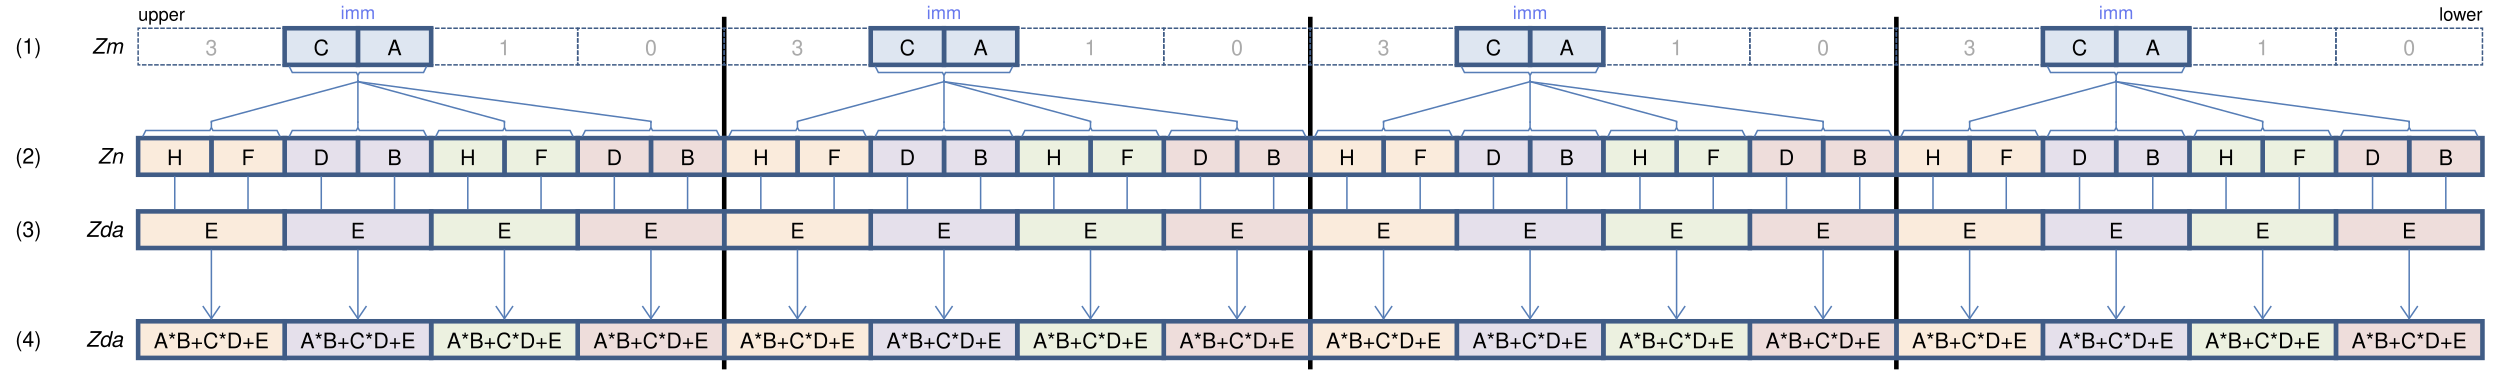
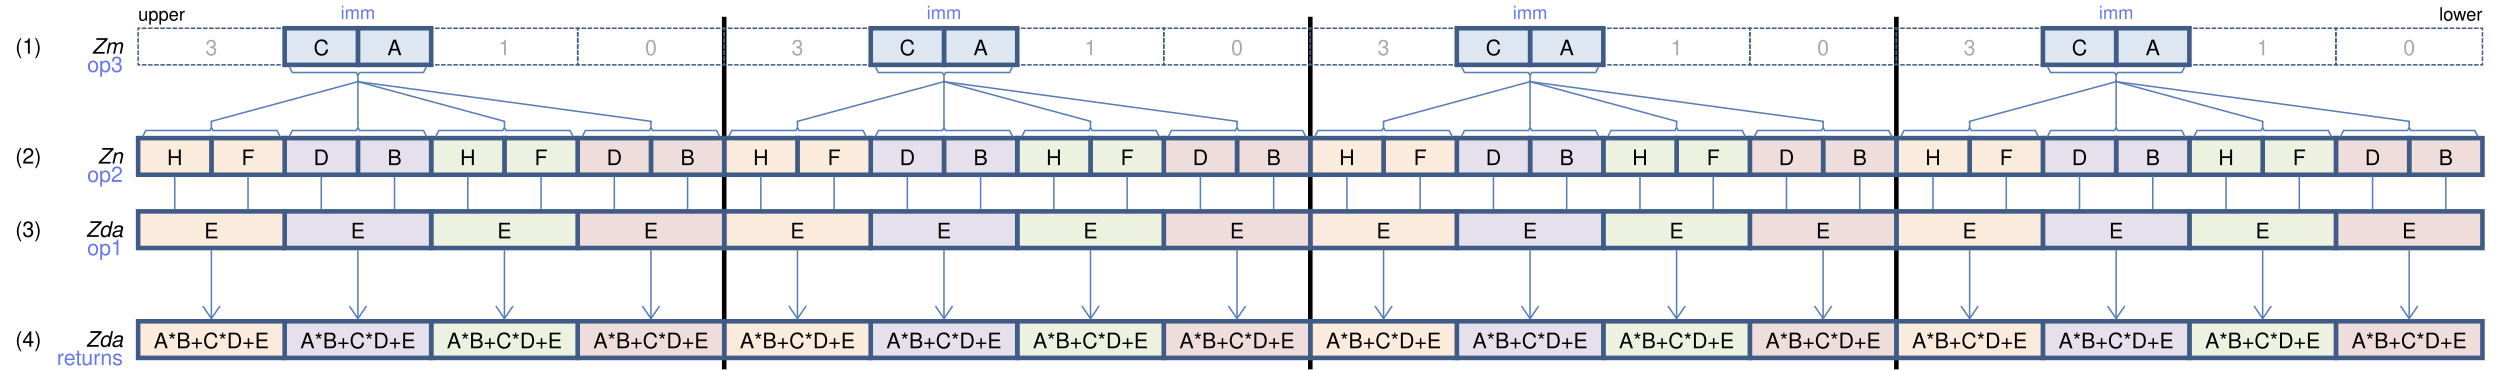
<svg xmlns="http://www.w3.org/2000/svg" viewBox="0 0 1638 243">
  <style>
.label { font: 14px Helvetica; dominant-baseline: middle; text-anchor: middle; }
.title-left { font: 12px Helvetica; dominant-baseline: middle; }
.title-right { font: 12px Helvetica; dominant-baseline: middle; text-anchor: end; }
.title-intrinsic { font: 12px Helvetica; dominant-baseline: middle; text-anchor: middle; fill: #6778ED; }
.title { font: 12px Helvetica; dominant-baseline: middle; text-anchor: middle; }
.title-unused { font: 12px Helvetica; dominant-baseline: middle; text-anchor: middle; fill: #AAA; }
.register-name { font: 14px Helvetica; dominant-baseline: middle; text-anchor: end; font-style: italic; }
.memory-name { font: 14px Helvetica; dominant-baseline: middle; text-anchor: end; }
.register-number { font: 14px Helvetica; dominant-baseline: middle; text-anchor: start; }
.intrinsic-name { font: 14px Helvetica; dominant-baseline: middle; text-anchor: end; fill: #6778ED; }
.intrinsic-color { fill: #6778ED; }
.small-label { font: 12px Helvetica; dominant-baseline: middle; text-anchor: middle; }
.label-10px { font: 10px Helvetica; dominant-baseline: middle; text-anchor: middle; }
.smaller-label { font: 9px Helvetica; dominant-baseline: middle; text-anchor: middle; }
.label-6px { font: 6px Helvetica; dominant-baseline: middle; text-anchor: middle; }
.label-7px { font: 7px Helvetica; dominant-baseline: middle; text-anchor: middle; }
.unused { fill: #AAA; }
.dim { fill: #888; }
</style>
  <defs>
    <marker id="arrowhead" markerWidth="10.75" markerHeight="24.5" refX="9.0" refY="6.125" orient="auto">
      <polyline points="0.5 0.5, 8.75 6.125, 0.5 11.75" stroke="#567DB6" stroke-width="1" fill="none" />
    </marker>
  </defs>
  <line stroke="#000" stroke-width="3" x1="474.5" x2="474.5" y1="11" y2="242" />
  <line stroke="#000" stroke-width="3" x1="858.5" x2="858.5" y1="11" y2="242" />
  <line stroke="#000" stroke-width="3" x1="1242.5" x2="1242.5" y1="11" y2="242" />
  <text class="title-left" x="90.5" y="9.5">upper</text>
  <text class="title-right" x="1626.5" y="9.5">lower</text>
  <text class="title-intrinsic" x="1386.5" y="8.5">imm</text>
  <text class="title-intrinsic" x="1002.5" y="8.5">imm</text>
  <text class="title-intrinsic" x="618.5" y="8.5">imm</text>
  <text class="title-intrinsic" x="234.5" y="8.5">imm</text>
  <rect fill="none" height="24" stroke="#405C86" stroke-dasharray="3 1" stroke-dashoffset="1.5" stroke-width="1" width="96" x="1530.5" y="18.5" />
  <text class="label unused" x="1578.5" y="31.5">0</text>
  <rect fill="none" height="24" stroke="#405C86" stroke-dasharray="3 1" stroke-dashoffset="1.5" stroke-width="1" width="96" x="1434.5" y="18.5" />
  <text class="label unused" x="1482.5" y="31.5">1</text>
  <rect fill="#DEE6F1" height="24" width="48" x="1386.5" y="18.5" />
  <rect fill="none" height="24" stroke="#405C86" stroke-width="3" width="48" x="1386.5" y="18.5" />
  <text class="label" x="1410.5" y="31.5">A</text>
  <rect fill="#DEE6F1" height="24" width="48" x="1338.5" y="18.5" />
  <rect fill="none" height="24" stroke="#405C86" stroke-width="3" width="48" x="1338.5" y="18.5" />
  <text class="label" x="1362.5" y="31.5">C</text>
  <rect fill="none" height="24" stroke="#405C86" stroke-dasharray="3 1" stroke-dashoffset="1.5" stroke-width="1" width="96" x="1242.5" y="18.5" />
  <text class="label unused" x="1290.5" y="31.5">3</text>
  <rect fill="none" height="24" stroke="#405C86" stroke-dasharray="3 1" stroke-dashoffset="1.5" stroke-width="1" width="96" x="1146.5" y="18.5" />
  <text class="label unused" x="1194.5" y="31.5">0</text>
  <rect fill="none" height="24" stroke="#405C86" stroke-dasharray="3 1" stroke-dashoffset="1.5" stroke-width="1" width="96" x="1050.5" y="18.5" />
  <text class="label unused" x="1098.5" y="31.5">1</text>
  <rect fill="#DEE6F1" height="24" width="48" x="1002.5" y="18.5" />
  <rect fill="none" height="24" stroke="#405C86" stroke-width="3" width="48" x="1002.5" y="18.5" />
  <text class="label" x="1026.5" y="31.5">A</text>
  <rect fill="#DEE6F1" height="24" width="48" x="954.5" y="18.5" />
  <rect fill="none" height="24" stroke="#405C86" stroke-width="3" width="48" x="954.5" y="18.5" />
  <text class="label" x="978.5" y="31.5">C</text>
  <rect fill="none" height="24" stroke="#405C86" stroke-dasharray="3 1" stroke-dashoffset="1.5" stroke-width="1" width="96" x="858.5" y="18.5" />
  <text class="label unused" x="906.5" y="31.5">3</text>
  <rect fill="none" height="24" stroke="#405C86" stroke-dasharray="3 1" stroke-dashoffset="1.5" stroke-width="1" width="96" x="762.5" y="18.5" />
  <text class="label unused" x="810.5" y="31.5">0</text>
  <rect fill="none" height="24" stroke="#405C86" stroke-dasharray="3 1" stroke-dashoffset="1.5" stroke-width="1" width="96" x="666.5" y="18.5" />
  <text class="label unused" x="714.5" y="31.5">1</text>
  <rect fill="#DEE6F1" height="24" width="48" x="618.5" y="18.5" />
  <rect fill="none" height="24" stroke="#405C86" stroke-width="3" width="48" x="618.5" y="18.5" />
  <text class="label" x="642.5" y="31.5">A</text>
  <rect fill="#DEE6F1" height="24" width="48" x="570.5" y="18.5" />
  <rect fill="none" height="24" stroke="#405C86" stroke-width="3" width="48" x="570.5" y="18.5" />
  <text class="label" x="594.5" y="31.5">C</text>
  <rect fill="none" height="24" stroke="#405C86" stroke-dasharray="3 1" stroke-dashoffset="1.5" stroke-width="1" width="96" x="474.5" y="18.5" />
  <text class="label unused" x="522.5" y="31.5">3</text>
  <rect fill="none" height="24" stroke="#405C86" stroke-dasharray="3 1" stroke-dashoffset="1.5" stroke-width="1" width="96" x="378.5" y="18.5" />
  <text class="label unused" x="426.5" y="31.5">0</text>
  <rect fill="none" height="24" stroke="#405C86" stroke-dasharray="3 1" stroke-dashoffset="1.5" stroke-width="1" width="96" x="282.5" y="18.5" />
  <text class="label unused" x="330.5" y="31.5">1</text>
  <rect fill="#DEE6F1" height="24" width="48" x="234.5" y="18.5" />
  <rect fill="none" height="24" stroke="#405C86" stroke-width="3" width="48" x="234.5" y="18.5" />
  <text class="label" x="258.5" y="31.5">A</text>
  <rect fill="#DEE6F1" height="24" width="48" x="186.5" y="18.5" />
  <rect fill="none" height="24" stroke="#405C86" stroke-width="3" width="48" x="186.5" y="18.5" />
  <text class="label" x="210.5" y="31.5">C</text>
  <rect fill="none" height="24" stroke="#405C86" stroke-dasharray="3 1" stroke-dashoffset="1.5" stroke-width="1" width="96" x="90.5" y="18.5" />
  <text class="label unused" x="138.5" y="31.5">3</text>
  <text class="register-name" x="80.5" y="30.5">Zm</text>
+   <text class="intrinsic-name" x="80.5" y="42.5">op3</text>
  <text class="register-number" x="10" y="30.5">(1)</text>
  <rect fill="#EEDDDB" height="24" width="48" x="1578.5" y="90.5" />
  <rect fill="none" height="24" stroke="#405C86" stroke-width="3" width="48" x="1578.5" y="90.5" />
  <text class="label" x="1602.5" y="103.5">B</text>
  <rect fill="#EEDDDB" height="24" width="48" x="1530.5" y="90.5" />
  <rect fill="none" height="24" stroke="#405C86" stroke-width="3" width="48" x="1530.5" y="90.5" />
  <text class="label" x="1554.5" y="103.5">D</text>
  <rect fill="#ECF1E0" height="24" width="48" x="1482.5" y="90.5" />
  <rect fill="none" height="24" stroke="#405C86" stroke-width="3" width="48" x="1482.5" y="90.5" />
  <text class="label" x="1506.5" y="103.5">F</text>
  <rect fill="#ECF1E0" height="24" width="48" x="1434.5" y="90.5" />
  <rect fill="none" height="24" stroke="#405C86" stroke-width="3" width="48" x="1434.5" y="90.5" />
  <text class="label" x="1458.5" y="103.5">H</text>
  <rect fill="#E5E0EB" height="24" width="48" x="1386.5" y="90.5" />
  <rect fill="none" height="24" stroke="#405C86" stroke-width="3" width="48" x="1386.5" y="90.5" />
  <text class="label" x="1410.5" y="103.5">B</text>
  <rect fill="#E5E0EB" height="24" width="48" x="1338.5" y="90.5" />
  <rect fill="none" height="24" stroke="#405C86" stroke-width="3" width="48" x="1338.5" y="90.5" />
  <text class="label" x="1362.5" y="103.5">D</text>
  <rect fill="#FAEBDC" height="24" width="48" x="1290.5" y="90.5" />
  <rect fill="none" height="24" stroke="#405C86" stroke-width="3" width="48" x="1290.5" y="90.5" />
  <text class="label" x="1314.5" y="103.5">F</text>
  <rect fill="#FAEBDC" height="24" width="48" x="1242.5" y="90.5" />
  <rect fill="none" height="24" stroke="#405C86" stroke-width="3" width="48" x="1242.5" y="90.5" />
  <text class="label" x="1266.5" y="103.5">H</text>
  <rect fill="#EEDDDB" height="24" width="48" x="1194.5" y="90.5" />
  <rect fill="none" height="24" stroke="#405C86" stroke-width="3" width="48" x="1194.5" y="90.5" />
  <text class="label" x="1218.5" y="103.5">B</text>
  <rect fill="#EEDDDB" height="24" width="48" x="1146.5" y="90.5" />
  <rect fill="none" height="24" stroke="#405C86" stroke-width="3" width="48" x="1146.5" y="90.5" />
  <text class="label" x="1170.5" y="103.5">D</text>
  <rect fill="#ECF1E0" height="24" width="48" x="1098.5" y="90.5" />
  <rect fill="none" height="24" stroke="#405C86" stroke-width="3" width="48" x="1098.5" y="90.5" />
  <text class="label" x="1122.5" y="103.5">F</text>
  <rect fill="#ECF1E0" height="24" width="48" x="1050.5" y="90.5" />
  <rect fill="none" height="24" stroke="#405C86" stroke-width="3" width="48" x="1050.5" y="90.5" />
  <text class="label" x="1074.5" y="103.5">H</text>
  <rect fill="#E5E0EB" height="24" width="48" x="1002.5" y="90.5" />
  <rect fill="none" height="24" stroke="#405C86" stroke-width="3" width="48" x="1002.5" y="90.5" />
  <text class="label" x="1026.5" y="103.5">B</text>
  <rect fill="#E5E0EB" height="24" width="48" x="954.5" y="90.5" />
  <rect fill="none" height="24" stroke="#405C86" stroke-width="3" width="48" x="954.5" y="90.5" />
  <text class="label" x="978.5" y="103.5">D</text>
  <rect fill="#FAEBDC" height="24" width="48" x="906.5" y="90.5" />
  <rect fill="none" height="24" stroke="#405C86" stroke-width="3" width="48" x="906.5" y="90.5" />
  <text class="label" x="930.5" y="103.5">F</text>
  <rect fill="#FAEBDC" height="24" width="48" x="858.5" y="90.5" />
  <rect fill="none" height="24" stroke="#405C86" stroke-width="3" width="48" x="858.5" y="90.5" />
  <text class="label" x="882.5" y="103.5">H</text>
  <rect fill="#EEDDDB" height="24" width="48" x="810.5" y="90.5" />
  <rect fill="none" height="24" stroke="#405C86" stroke-width="3" width="48" x="810.5" y="90.5" />
  <text class="label" x="834.5" y="103.5">B</text>
  <rect fill="#EEDDDB" height="24" width="48" x="762.5" y="90.5" />
  <rect fill="none" height="24" stroke="#405C86" stroke-width="3" width="48" x="762.5" y="90.5" />
  <text class="label" x="786.5" y="103.5">D</text>
  <rect fill="#ECF1E0" height="24" width="48" x="714.5" y="90.5" />
  <rect fill="none" height="24" stroke="#405C86" stroke-width="3" width="48" x="714.5" y="90.5" />
  <text class="label" x="738.5" y="103.5">F</text>
  <rect fill="#ECF1E0" height="24" width="48" x="666.5" y="90.5" />
  <rect fill="none" height="24" stroke="#405C86" stroke-width="3" width="48" x="666.5" y="90.5" />
  <text class="label" x="690.5" y="103.5">H</text>
  <rect fill="#E5E0EB" height="24" width="48" x="618.5" y="90.5" />
  <rect fill="none" height="24" stroke="#405C86" stroke-width="3" width="48" x="618.5" y="90.5" />
  <text class="label" x="642.5" y="103.5">B</text>
  <rect fill="#E5E0EB" height="24" width="48" x="570.5" y="90.5" />
  <rect fill="none" height="24" stroke="#405C86" stroke-width="3" width="48" x="570.5" y="90.5" />
  <text class="label" x="594.5" y="103.5">D</text>
  <rect fill="#FAEBDC" height="24" width="48" x="522.5" y="90.5" />
  <rect fill="none" height="24" stroke="#405C86" stroke-width="3" width="48" x="522.5" y="90.5" />
  <text class="label" x="546.5" y="103.5">F</text>
  <rect fill="#FAEBDC" height="24" width="48" x="474.5" y="90.5" />
  <rect fill="none" height="24" stroke="#405C86" stroke-width="3" width="48" x="474.5" y="90.5" />
  <text class="label" x="498.5" y="103.5">H</text>
  <rect fill="#EEDDDB" height="24" width="48" x="426.5" y="90.5" />
  <rect fill="none" height="24" stroke="#405C86" stroke-width="3" width="48" x="426.5" y="90.5" />
  <text class="label" x="450.5" y="103.5">B</text>
  <rect fill="#EEDDDB" height="24" width="48" x="378.5" y="90.5" />
  <rect fill="none" height="24" stroke="#405C86" stroke-width="3" width="48" x="378.5" y="90.5" />
  <text class="label" x="402.5" y="103.5">D</text>
  <rect fill="#ECF1E0" height="24" width="48" x="330.5" y="90.5" />
  <rect fill="none" height="24" stroke="#405C86" stroke-width="3" width="48" x="330.5" y="90.5" />
  <text class="label" x="354.5" y="103.5">F</text>
  <rect fill="#ECF1E0" height="24" width="48" x="282.5" y="90.5" />
  <rect fill="none" height="24" stroke="#405C86" stroke-width="3" width="48" x="282.5" y="90.5" />
  <text class="label" x="306.5" y="103.5">H</text>
  <rect fill="#E5E0EB" height="24" width="48" x="234.5" y="90.5" />
  <rect fill="none" height="24" stroke="#405C86" stroke-width="3" width="48" x="234.5" y="90.5" />
  <text class="label" x="258.5" y="103.5">B</text>
  <rect fill="#E5E0EB" height="24" width="48" x="186.5" y="90.5" />
  <rect fill="none" height="24" stroke="#405C86" stroke-width="3" width="48" x="186.5" y="90.5" />
  <text class="label" x="210.5" y="103.5">D</text>
  <rect fill="#FAEBDC" height="24" width="48" x="138.5" y="90.5" />
  <rect fill="none" height="24" stroke="#405C86" stroke-width="3" width="48" x="138.5" y="90.5" />
  <text class="label" x="162.5" y="103.5">F</text>
  <rect fill="#FAEBDC" height="24" width="48" x="90.5" y="90.5" />
  <rect fill="none" height="24" stroke="#405C86" stroke-width="3" width="48" x="90.5" y="90.5" />
  <text class="label" x="114.5" y="103.5">H</text>
  <text class="register-name" x="80.5" y="102.5">Zn</text>
+   <text class="intrinsic-name" x="80.5" y="114.5">op2</text>
  <text class="register-number" x="10" y="102.5">(2)</text>
  <rect fill="#EEDDDB" height="24" width="96" x="1530.5" y="138.5" />
  <rect fill="none" height="24" stroke="#405C86" stroke-width="3" width="96" x="1530.5" y="138.5" />
  <text class="label" x="1578.5" y="151.5">E</text>
  <rect fill="#ECF1E0" height="24" width="96" x="1434.5" y="138.5" />
  <rect fill="none" height="24" stroke="#405C86" stroke-width="3" width="96" x="1434.5" y="138.5" />
  <text class="label" x="1482.5" y="151.5">E</text>
  <rect fill="#E5E0EB" height="24" width="96" x="1338.5" y="138.5" />
  <rect fill="none" height="24" stroke="#405C86" stroke-width="3" width="96" x="1338.5" y="138.5" />
  <text class="label" x="1386.5" y="151.5">E</text>
  <rect fill="#FAEBDC" height="24" width="96" x="1242.5" y="138.5" />
  <rect fill="none" height="24" stroke="#405C86" stroke-width="3" width="96" x="1242.5" y="138.5" />
  <text class="label" x="1290.5" y="151.5">E</text>
  <rect fill="#EEDDDB" height="24" width="96" x="1146.5" y="138.5" />
  <rect fill="none" height="24" stroke="#405C86" stroke-width="3" width="96" x="1146.5" y="138.5" />
  <text class="label" x="1194.5" y="151.5">E</text>
  <rect fill="#ECF1E0" height="24" width="96" x="1050.5" y="138.5" />
  <rect fill="none" height="24" stroke="#405C86" stroke-width="3" width="96" x="1050.5" y="138.5" />
  <text class="label" x="1098.5" y="151.5">E</text>
  <rect fill="#E5E0EB" height="24" width="96" x="954.5" y="138.5" />
  <rect fill="none" height="24" stroke="#405C86" stroke-width="3" width="96" x="954.5" y="138.5" />
  <text class="label" x="1002.5" y="151.5">E</text>
  <rect fill="#FAEBDC" height="24" width="96" x="858.5" y="138.5" />
  <rect fill="none" height="24" stroke="#405C86" stroke-width="3" width="96" x="858.5" y="138.5" />
  <text class="label" x="906.5" y="151.5">E</text>
  <rect fill="#EEDDDB" height="24" width="96" x="762.5" y="138.5" />
  <rect fill="none" height="24" stroke="#405C86" stroke-width="3" width="96" x="762.5" y="138.5" />
  <text class="label" x="810.5" y="151.5">E</text>
  <rect fill="#ECF1E0" height="24" width="96" x="666.5" y="138.5" />
  <rect fill="none" height="24" stroke="#405C86" stroke-width="3" width="96" x="666.5" y="138.5" />
  <text class="label" x="714.5" y="151.5">E</text>
  <rect fill="#E5E0EB" height="24" width="96" x="570.5" y="138.5" />
  <rect fill="none" height="24" stroke="#405C86" stroke-width="3" width="96" x="570.5" y="138.5" />
  <text class="label" x="618.5" y="151.5">E</text>
  <rect fill="#FAEBDC" height="24" width="96" x="474.5" y="138.5" />
  <rect fill="none" height="24" stroke="#405C86" stroke-width="3" width="96" x="474.5" y="138.5" />
  <text class="label" x="522.5" y="151.5">E</text>
  <rect fill="#EEDDDB" height="24" width="96" x="378.5" y="138.5" />
  <rect fill="none" height="24" stroke="#405C86" stroke-width="3" width="96" x="378.5" y="138.5" />
  <text class="label" x="426.5" y="151.5">E</text>
  <rect fill="#ECF1E0" height="24" width="96" x="282.5" y="138.5" />
  <rect fill="none" height="24" stroke="#405C86" stroke-width="3" width="96" x="282.5" y="138.5" />
  <text class="label" x="330.5" y="151.5">E</text>
  <rect fill="#E5E0EB" height="24" width="96" x="186.5" y="138.5" />
  <rect fill="none" height="24" stroke="#405C86" stroke-width="3" width="96" x="186.5" y="138.5" />
  <text class="label" x="234.5" y="151.5">E</text>
  <rect fill="#FAEBDC" height="24" width="96" x="90.5" y="138.5" />
  <rect fill="none" height="24" stroke="#405C86" stroke-width="3" width="96" x="90.5" y="138.5" />
  <text class="label" x="138.5" y="151.5">E</text>
  <text class="register-name" x="80.5" y="150.5">Zda</text>
+   <text class="intrinsic-name" x="80.5" y="162.5">op1</text>
  <text class="register-number" x="10" y="150.5">(3)</text>
  <rect fill="#EEDDDB" height="24" width="96" x="1530.5" y="210.5" />
  <rect fill="none" height="24" stroke="#405C86" stroke-width="3" width="96" x="1530.5" y="210.5" />
  <text class="label" x="1578.5" y="223.5">A*B+C*D+E</text>
  <rect fill="#ECF1E0" height="24" width="96" x="1434.5" y="210.5" />
  <rect fill="none" height="24" stroke="#405C86" stroke-width="3" width="96" x="1434.5" y="210.5" />
  <text class="label" x="1482.5" y="223.5">A*B+C*D+E</text>
  <rect fill="#E5E0EB" height="24" width="96" x="1338.5" y="210.5" />
  <rect fill="none" height="24" stroke="#405C86" stroke-width="3" width="96" x="1338.5" y="210.5" />
  <text class="label" x="1386.5" y="223.5">A*B+C*D+E</text>
  <rect fill="#FAEBDC" height="24" width="96" x="1242.5" y="210.5" />
  <rect fill="none" height="24" stroke="#405C86" stroke-width="3" width="96" x="1242.5" y="210.5" />
  <text class="label" x="1290.5" y="223.5">A*B+C*D+E</text>
  <rect fill="#EEDDDB" height="24" width="96" x="1146.5" y="210.5" />
  <rect fill="none" height="24" stroke="#405C86" stroke-width="3" width="96" x="1146.5" y="210.5" />
  <text class="label" x="1194.5" y="223.5">A*B+C*D+E</text>
  <rect fill="#ECF1E0" height="24" width="96" x="1050.5" y="210.5" />
  <rect fill="none" height="24" stroke="#405C86" stroke-width="3" width="96" x="1050.5" y="210.5" />
  <text class="label" x="1098.5" y="223.5">A*B+C*D+E</text>
  <rect fill="#E5E0EB" height="24" width="96" x="954.5" y="210.5" />
  <rect fill="none" height="24" stroke="#405C86" stroke-width="3" width="96" x="954.5" y="210.5" />
  <text class="label" x="1002.5" y="223.5">A*B+C*D+E</text>
  <rect fill="#FAEBDC" height="24" width="96" x="858.5" y="210.5" />
  <rect fill="none" height="24" stroke="#405C86" stroke-width="3" width="96" x="858.5" y="210.5" />
  <text class="label" x="906.5" y="223.5">A*B+C*D+E</text>
  <rect fill="#EEDDDB" height="24" width="96" x="762.5" y="210.5" />
  <rect fill="none" height="24" stroke="#405C86" stroke-width="3" width="96" x="762.5" y="210.5" />
  <text class="label" x="810.5" y="223.5">A*B+C*D+E</text>
  <rect fill="#ECF1E0" height="24" width="96" x="666.5" y="210.5" />
  <rect fill="none" height="24" stroke="#405C86" stroke-width="3" width="96" x="666.5" y="210.5" />
  <text class="label" x="714.5" y="223.5">A*B+C*D+E</text>
  <rect fill="#E5E0EB" height="24" width="96" x="570.5" y="210.5" />
  <rect fill="none" height="24" stroke="#405C86" stroke-width="3" width="96" x="570.5" y="210.5" />
  <text class="label" x="618.5" y="223.5">A*B+C*D+E</text>
  <rect fill="#FAEBDC" height="24" width="96" x="474.5" y="210.5" />
  <rect fill="none" height="24" stroke="#405C86" stroke-width="3" width="96" x="474.5" y="210.5" />
  <text class="label" x="522.5" y="223.5">A*B+C*D+E</text>
  <rect fill="#EEDDDB" height="24" width="96" x="378.5" y="210.5" />
  <rect fill="none" height="24" stroke="#405C86" stroke-width="3" width="96" x="378.5" y="210.5" />
  <text class="label" x="426.5" y="223.5">A*B+C*D+E</text>
  <rect fill="#ECF1E0" height="24" width="96" x="282.5" y="210.5" />
  <rect fill="none" height="24" stroke="#405C86" stroke-width="3" width="96" x="282.5" y="210.5" />
  <text class="label" x="330.5" y="223.5">A*B+C*D+E</text>
  <rect fill="#E5E0EB" height="24" width="96" x="186.5" y="210.5" />
  <rect fill="none" height="24" stroke="#405C86" stroke-width="3" width="96" x="186.5" y="210.5" />
  <text class="label" x="234.5" y="223.5">A*B+C*D+E</text>
  <rect fill="#FAEBDC" height="24" width="96" x="90.5" y="210.5" />
  <rect fill="none" height="24" stroke="#405C86" stroke-width="3" width="96" x="90.5" y="210.5" />
  <text class="label" x="138.5" y="223.5">A*B+C*D+E</text>
  <text class="register-name" x="80.5" y="222.5">Zda</text>
+   <text class="intrinsic-name" x="80.5" y="234.5">returns</text>
  <text class="register-number" x="10" y="222.5">(4)</text>
  <polyline fill="none" points="1341.5 43.5,1343.5 47.5,1385.5 47.5,1386.5 49.5,1386.5 53.5,1386.5 49.5,1387.5 47.5,1429.5 47.5,1431.5 43.5" stroke="#567DB6" stroke-width="1" />
  <polyline fill="none" points="1533.5 89.5,1535.5 85.5,1577.5 85.5,1578.5 83.5,1578.5 79.5,1578.5 83.5,1579.5 85.5,1621.5 85.5,1623.5 89.5" stroke="#567DB6" stroke-width="1" />
  <polyline fill="none" points="1386.5 52.5,1386.5 53.5,1578.5 79.5,1578.5 80.5" stroke="#567DB6" stroke-width="1" />
  <polyline fill="none" points="1437.5 89.5,1439.5 85.5,1481.5 85.5,1482.5 83.5,1482.5 79.5,1482.5 83.5,1483.5 85.5,1525.5 85.5,1527.5 89.5" stroke="#567DB6" stroke-width="1" />
  <polyline fill="none" points="1386.5 52.5,1386.5 53.5,1482.5 79.5,1482.5 80.5" stroke="#567DB6" stroke-width="1" />
  <polyline fill="none" points="1341.5 89.5,1343.5 85.5,1385.5 85.5,1386.5 83.5,1386.5 79.5,1386.5 83.5,1387.5 85.5,1429.5 85.5,1431.5 89.5" stroke="#567DB6" stroke-width="1" />
  <polyline fill="none" points="1386.5 52.5,1386.5 53.5,1386.5 79.5,1386.5 80.5" stroke="#567DB6" stroke-width="1" />
  <polyline fill="none" points="1245.5 89.5,1247.5 85.5,1289.5 85.5,1290.5 83.5,1290.5 79.5,1290.5 83.5,1291.5 85.5,1333.5 85.5,1335.5 89.5" stroke="#567DB6" stroke-width="1" />
  <polyline fill="none" points="1386.5 52.5,1386.5 53.5,1290.5 79.5,1290.5 80.5" stroke="#567DB6" stroke-width="1" />
  <polyline fill="none" points="957.5 43.5,959.5 47.5,1001.5 47.5,1002.5 49.5,1002.5 53.5,1002.5 49.5,1003.5 47.5,1045.5 47.5,1047.5 43.5" stroke="#567DB6" stroke-width="1" />
  <polyline fill="none" points="1149.5 89.5,1151.5 85.5,1193.5 85.5,1194.5 83.5,1194.5 79.5,1194.5 83.5,1195.5 85.5,1237.5 85.5,1239.5 89.5" stroke="#567DB6" stroke-width="1" />
  <polyline fill="none" points="1002.5 52.5,1002.5 53.5,1194.5 79.5,1194.5 80.5" stroke="#567DB6" stroke-width="1" />
  <polyline fill="none" points="1053.5 89.5,1055.5 85.5,1097.5 85.5,1098.5 83.5,1098.5 79.5,1098.5 83.5,1099.5 85.5,1141.5 85.5,1143.5 89.5" stroke="#567DB6" stroke-width="1" />
  <polyline fill="none" points="1002.5 52.5,1002.5 53.5,1098.5 79.5,1098.5 80.5" stroke="#567DB6" stroke-width="1" />
  <polyline fill="none" points="957.5 89.5,959.5 85.5,1001.5 85.5,1002.5 83.5,1002.5 79.5,1002.5 83.5,1003.5 85.5,1045.5 85.5,1047.5 89.5" stroke="#567DB6" stroke-width="1" />
  <polyline fill="none" points="1002.5 52.5,1002.5 53.5,1002.5 79.5,1002.5 80.5" stroke="#567DB6" stroke-width="1" />
  <polyline fill="none" points="861.5 89.5,863.5 85.5,905.5 85.5,906.5 83.5,906.5 79.5,906.5 83.5,907.5 85.5,949.5 85.5,951.5 89.5" stroke="#567DB6" stroke-width="1" />
  <polyline fill="none" points="1002.5 52.5,1002.5 53.5,906.5 79.5,906.5 80.5" stroke="#567DB6" stroke-width="1" />
  <polyline fill="none" points="573.5 43.5,575.5 47.5,617.5 47.5,618.5 49.5,618.5 53.5,618.5 49.5,619.5 47.5,661.5 47.5,663.5 43.5" stroke="#567DB6" stroke-width="1" />
  <polyline fill="none" points="765.5 89.5,767.5 85.5,809.5 85.5,810.5 83.5,810.5 79.5,810.5 83.5,811.5 85.5,853.5 85.5,855.5 89.5" stroke="#567DB6" stroke-width="1" />
  <polyline fill="none" points="618.5 52.5,618.5 53.5,810.5 79.5,810.5 80.5" stroke="#567DB6" stroke-width="1" />
  <polyline fill="none" points="669.5 89.5,671.5 85.5,713.5 85.5,714.5 83.5,714.5 79.5,714.5 83.5,715.5 85.5,757.5 85.5,759.5 89.5" stroke="#567DB6" stroke-width="1" />
  <polyline fill="none" points="618.5 52.5,618.5 53.5,714.5 79.5,714.5 80.5" stroke="#567DB6" stroke-width="1" />
  <polyline fill="none" points="573.5 89.5,575.5 85.5,617.5 85.5,618.5 83.5,618.5 79.5,618.5 83.5,619.5 85.5,661.5 85.5,663.5 89.5" stroke="#567DB6" stroke-width="1" />
  <polyline fill="none" points="618.5 52.5,618.5 53.5,618.5 79.5,618.5 80.5" stroke="#567DB6" stroke-width="1" />
  <polyline fill="none" points="477.5 89.5,479.5 85.5,521.5 85.5,522.5 83.5,522.5 79.5,522.5 83.5,523.5 85.5,565.5 85.5,567.5 89.5" stroke="#567DB6" stroke-width="1" />
  <polyline fill="none" points="618.5 52.5,618.5 53.5,522.5 79.5,522.5 80.5" stroke="#567DB6" stroke-width="1" />
  <polyline fill="none" points="189.5 43.5,191.5 47.5,233.5 47.5,234.5 49.5,234.5 53.5,234.5 49.5,235.5 47.5,277.5 47.5,279.5 43.5" stroke="#567DB6" stroke-width="1" />
  <polyline fill="none" points="381.5 89.5,383.5 85.5,425.5 85.5,426.5 83.5,426.5 79.5,426.5 83.5,427.5 85.5,469.5 85.5,471.5 89.5" stroke="#567DB6" stroke-width="1" />
  <polyline fill="none" points="234.5 52.5,234.5 53.5,426.5 79.5,426.5 80.5" stroke="#567DB6" stroke-width="1" />
  <polyline fill="none" points="285.5 89.5,287.5 85.5,329.5 85.5,330.5 83.5,330.5 79.5,330.5 83.5,331.5 85.5,373.5 85.5,375.5 89.5" stroke="#567DB6" stroke-width="1" />
  <polyline fill="none" points="234.5 52.5,234.5 53.5,330.5 79.5,330.5 80.5" stroke="#567DB6" stroke-width="1" />
  <polyline fill="none" points="189.5 89.5,191.5 85.5,233.5 85.5,234.5 83.5,234.5 79.5,234.5 83.5,235.5 85.5,277.5 85.5,279.5 89.5" stroke="#567DB6" stroke-width="1" />
  <polyline fill="none" points="234.5 52.5,234.5 53.5,234.5 79.5,234.5 80.5" stroke="#567DB6" stroke-width="1" />
  <polyline fill="none" points="93.5 89.5,95.5 85.5,137.5 85.5,138.5 83.5,138.5 79.5,138.5 83.5,139.5 85.5,181.5 85.5,183.5 89.5" stroke="#567DB6" stroke-width="1" />
  <polyline fill="none" points="234.5 52.5,234.5 53.5,138.5 79.5,138.5 80.5" stroke="#567DB6" stroke-width="1" />
  <line stroke="#567DB6" stroke-width="1" x1="1578.5" x2="1578.5" y1="163.5" y2="209" />
  <line stroke="#567DB6" stroke-width="1" x1="1482.5" x2="1482.5" y1="163.5" y2="209" />
  <line stroke="#567DB6" stroke-width="1" x1="1386.5" x2="1386.5" y1="163.5" y2="209" />
  <line stroke="#567DB6" stroke-width="1" x1="1290.5" x2="1290.5" y1="163.5" y2="209" />
  <line stroke="#567DB6" stroke-width="1" x1="1194.5" x2="1194.5" y1="163.5" y2="209" />
  <line stroke="#567DB6" stroke-width="1" x1="1098.5" x2="1098.5" y1="163.5" y2="209" />
  <line stroke="#567DB6" stroke-width="1" x1="1002.5" x2="1002.5" y1="163.5" y2="209" />
  <line stroke="#567DB6" stroke-width="1" x1="906.5" x2="906.5" y1="163.5" y2="209" />
  <line stroke="#567DB6" stroke-width="1" x1="810.5" x2="810.5" y1="163.5" y2="209" />
  <line stroke="#567DB6" stroke-width="1" x1="714.5" x2="714.5" y1="163.5" y2="209" />
  <line stroke="#567DB6" stroke-width="1" x1="618.5" x2="618.5" y1="163.5" y2="209" />
  <line stroke="#567DB6" stroke-width="1" x1="522.5" x2="522.5" y1="163.5" y2="209" />
  <line stroke="#567DB6" stroke-width="1" x1="426.5" x2="426.5" y1="163.5" y2="209" />
  <line stroke="#567DB6" stroke-width="1" x1="330.5" x2="330.5" y1="163.5" y2="209" />
  <line stroke="#567DB6" stroke-width="1" x1="234.5" x2="234.5" y1="163.5" y2="209" />
  <line stroke="#567DB6" stroke-width="1" x1="138.5" x2="138.5" y1="163.5" y2="209" />
  <line stroke="#567DB6" stroke-width="1" x1="1602.5" x2="1602.5" y1="115.5" y2="137" />
  <line stroke="#567DB6" stroke-width="1" x1="1554.5" x2="1554.5" y1="115.5" y2="137" />
  <line stroke="#567DB6" stroke-width="1" x1="1506.5" x2="1506.5" y1="115.5" y2="137" />
  <line stroke="#567DB6" stroke-width="1" x1="1458.5" x2="1458.5" y1="115.5" y2="137" />
  <line stroke="#567DB6" stroke-width="1" x1="1410.5" x2="1410.5" y1="115.5" y2="137" />
  <line stroke="#567DB6" stroke-width="1" x1="1362.5" x2="1362.5" y1="115.5" y2="137" />
  <line stroke="#567DB6" stroke-width="1" x1="1314.5" x2="1314.5" y1="115.5" y2="137" />
  <line stroke="#567DB6" stroke-width="1" x1="1266.5" x2="1266.5" y1="115.5" y2="137" />
  <line stroke="#567DB6" stroke-width="1" x1="1218.5" x2="1218.5" y1="115.5" y2="137" />
  <line stroke="#567DB6" stroke-width="1" x1="1170.5" x2="1170.5" y1="115.5" y2="137" />
  <line stroke="#567DB6" stroke-width="1" x1="1122.5" x2="1122.5" y1="115.5" y2="137" />
  <line stroke="#567DB6" stroke-width="1" x1="1074.5" x2="1074.5" y1="115.5" y2="137" />
  <line stroke="#567DB6" stroke-width="1" x1="1026.5" x2="1026.5" y1="115.5" y2="137" />
  <line stroke="#567DB6" stroke-width="1" x1="978.5" x2="978.5" y1="115.5" y2="137" />
  <line stroke="#567DB6" stroke-width="1" x1="930.5" x2="930.5" y1="115.5" y2="137" />
  <line stroke="#567DB6" stroke-width="1" x1="882.5" x2="882.5" y1="115.5" y2="137" />
  <line stroke="#567DB6" stroke-width="1" x1="834.5" x2="834.5" y1="115.5" y2="137" />
  <line stroke="#567DB6" stroke-width="1" x1="786.5" x2="786.5" y1="115.5" y2="137" />
  <line stroke="#567DB6" stroke-width="1" x1="738.5" x2="738.5" y1="115.5" y2="137" />
  <line stroke="#567DB6" stroke-width="1" x1="690.5" x2="690.5" y1="115.5" y2="137" />
  <line stroke="#567DB6" stroke-width="1" x1="642.5" x2="642.5" y1="115.5" y2="137" />
  <line stroke="#567DB6" stroke-width="1" x1="594.5" x2="594.5" y1="115.5" y2="137" />
  <line stroke="#567DB6" stroke-width="1" x1="546.5" x2="546.5" y1="115.5" y2="137" />
  <line stroke="#567DB6" stroke-width="1" x1="498.5" x2="498.5" y1="115.5" y2="137" />
  <line stroke="#567DB6" stroke-width="1" x1="450.5" x2="450.5" y1="115.5" y2="137" />
  <line stroke="#567DB6" stroke-width="1" x1="402.5" x2="402.5" y1="115.5" y2="137" />
  <line stroke="#567DB6" stroke-width="1" x1="354.5" x2="354.5" y1="115.5" y2="137" />
  <line stroke="#567DB6" stroke-width="1" x1="306.5" x2="306.5" y1="115.5" y2="137" />
  <line stroke="#567DB6" stroke-width="1" x1="258.5" x2="258.5" y1="115.5" y2="137" />
  <line stroke="#567DB6" stroke-width="1" x1="210.5" x2="210.5" y1="115.5" y2="137" />
  <line stroke="#567DB6" stroke-width="1" x1="162.5" x2="162.5" y1="115.5" y2="137" />
  <line stroke="#567DB6" stroke-width="1" x1="114.5" x2="114.5" y1="115.5" y2="137" />
  <line marker-end="url(#arrowhead)" stroke="none" x1="1578.5" x2="1578.5" y1="163.5" y2="209" />
  <line marker-end="url(#arrowhead)" stroke="none" x1="1482.5" x2="1482.5" y1="163.5" y2="209" />
  <line marker-end="url(#arrowhead)" stroke="none" x1="1386.5" x2="1386.5" y1="163.5" y2="209" />
  <line marker-end="url(#arrowhead)" stroke="none" x1="1290.5" x2="1290.5" y1="163.5" y2="209" />
  <line marker-end="url(#arrowhead)" stroke="none" x1="1194.5" x2="1194.5" y1="163.5" y2="209" />
  <line marker-end="url(#arrowhead)" stroke="none" x1="1098.5" x2="1098.5" y1="163.5" y2="209" />
  <line marker-end="url(#arrowhead)" stroke="none" x1="1002.5" x2="1002.5" y1="163.5" y2="209" />
  <line marker-end="url(#arrowhead)" stroke="none" x1="906.5" x2="906.5" y1="163.5" y2="209" />
  <line marker-end="url(#arrowhead)" stroke="none" x1="810.5" x2="810.5" y1="163.5" y2="209" />
  <line marker-end="url(#arrowhead)" stroke="none" x1="714.5" x2="714.5" y1="163.5" y2="209" />
  <line marker-end="url(#arrowhead)" stroke="none" x1="618.5" x2="618.5" y1="163.5" y2="209" />
  <line marker-end="url(#arrowhead)" stroke="none" x1="522.5" x2="522.5" y1="163.5" y2="209" />
  <line marker-end="url(#arrowhead)" stroke="none" x1="426.5" x2="426.5" y1="163.5" y2="209" />
  <line marker-end="url(#arrowhead)" stroke="none" x1="330.5" x2="330.5" y1="163.5" y2="209" />
  <line marker-end="url(#arrowhead)" stroke="none" x1="234.5" x2="234.5" y1="163.5" y2="209" />
  <line marker-end="url(#arrowhead)" stroke="none" x1="138.5" x2="138.5" y1="163.5" y2="209" />
</svg>
